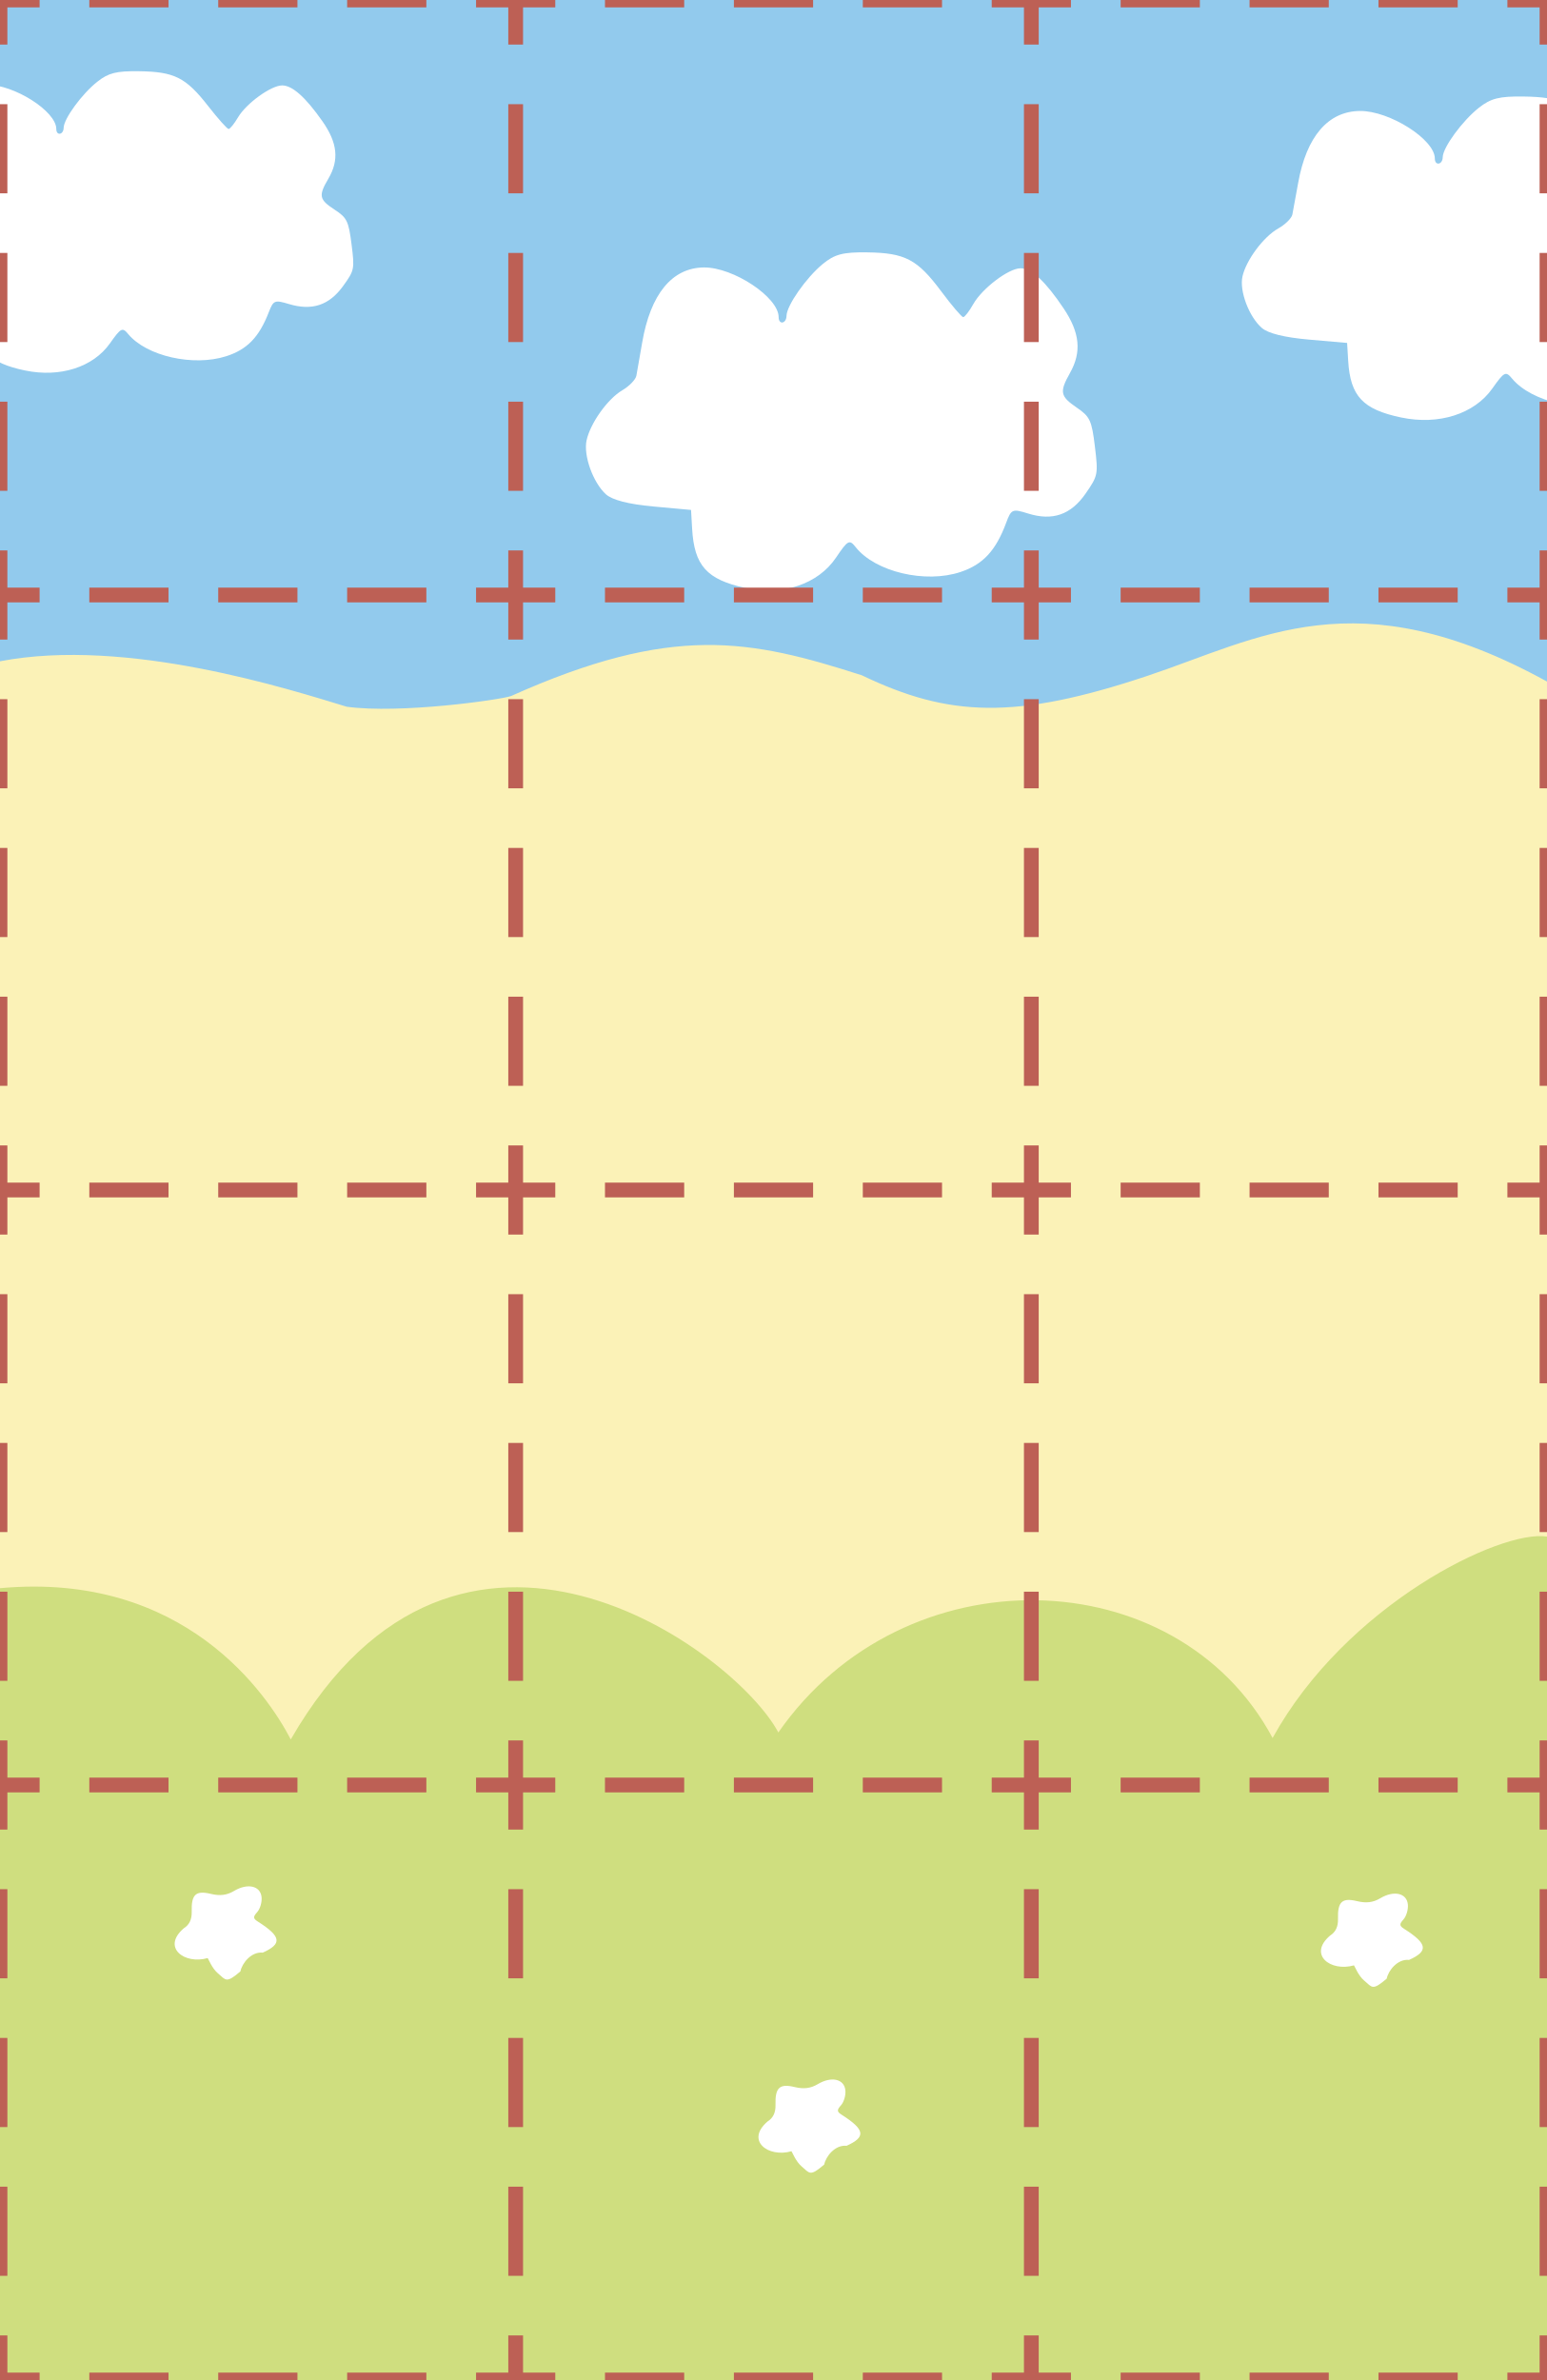
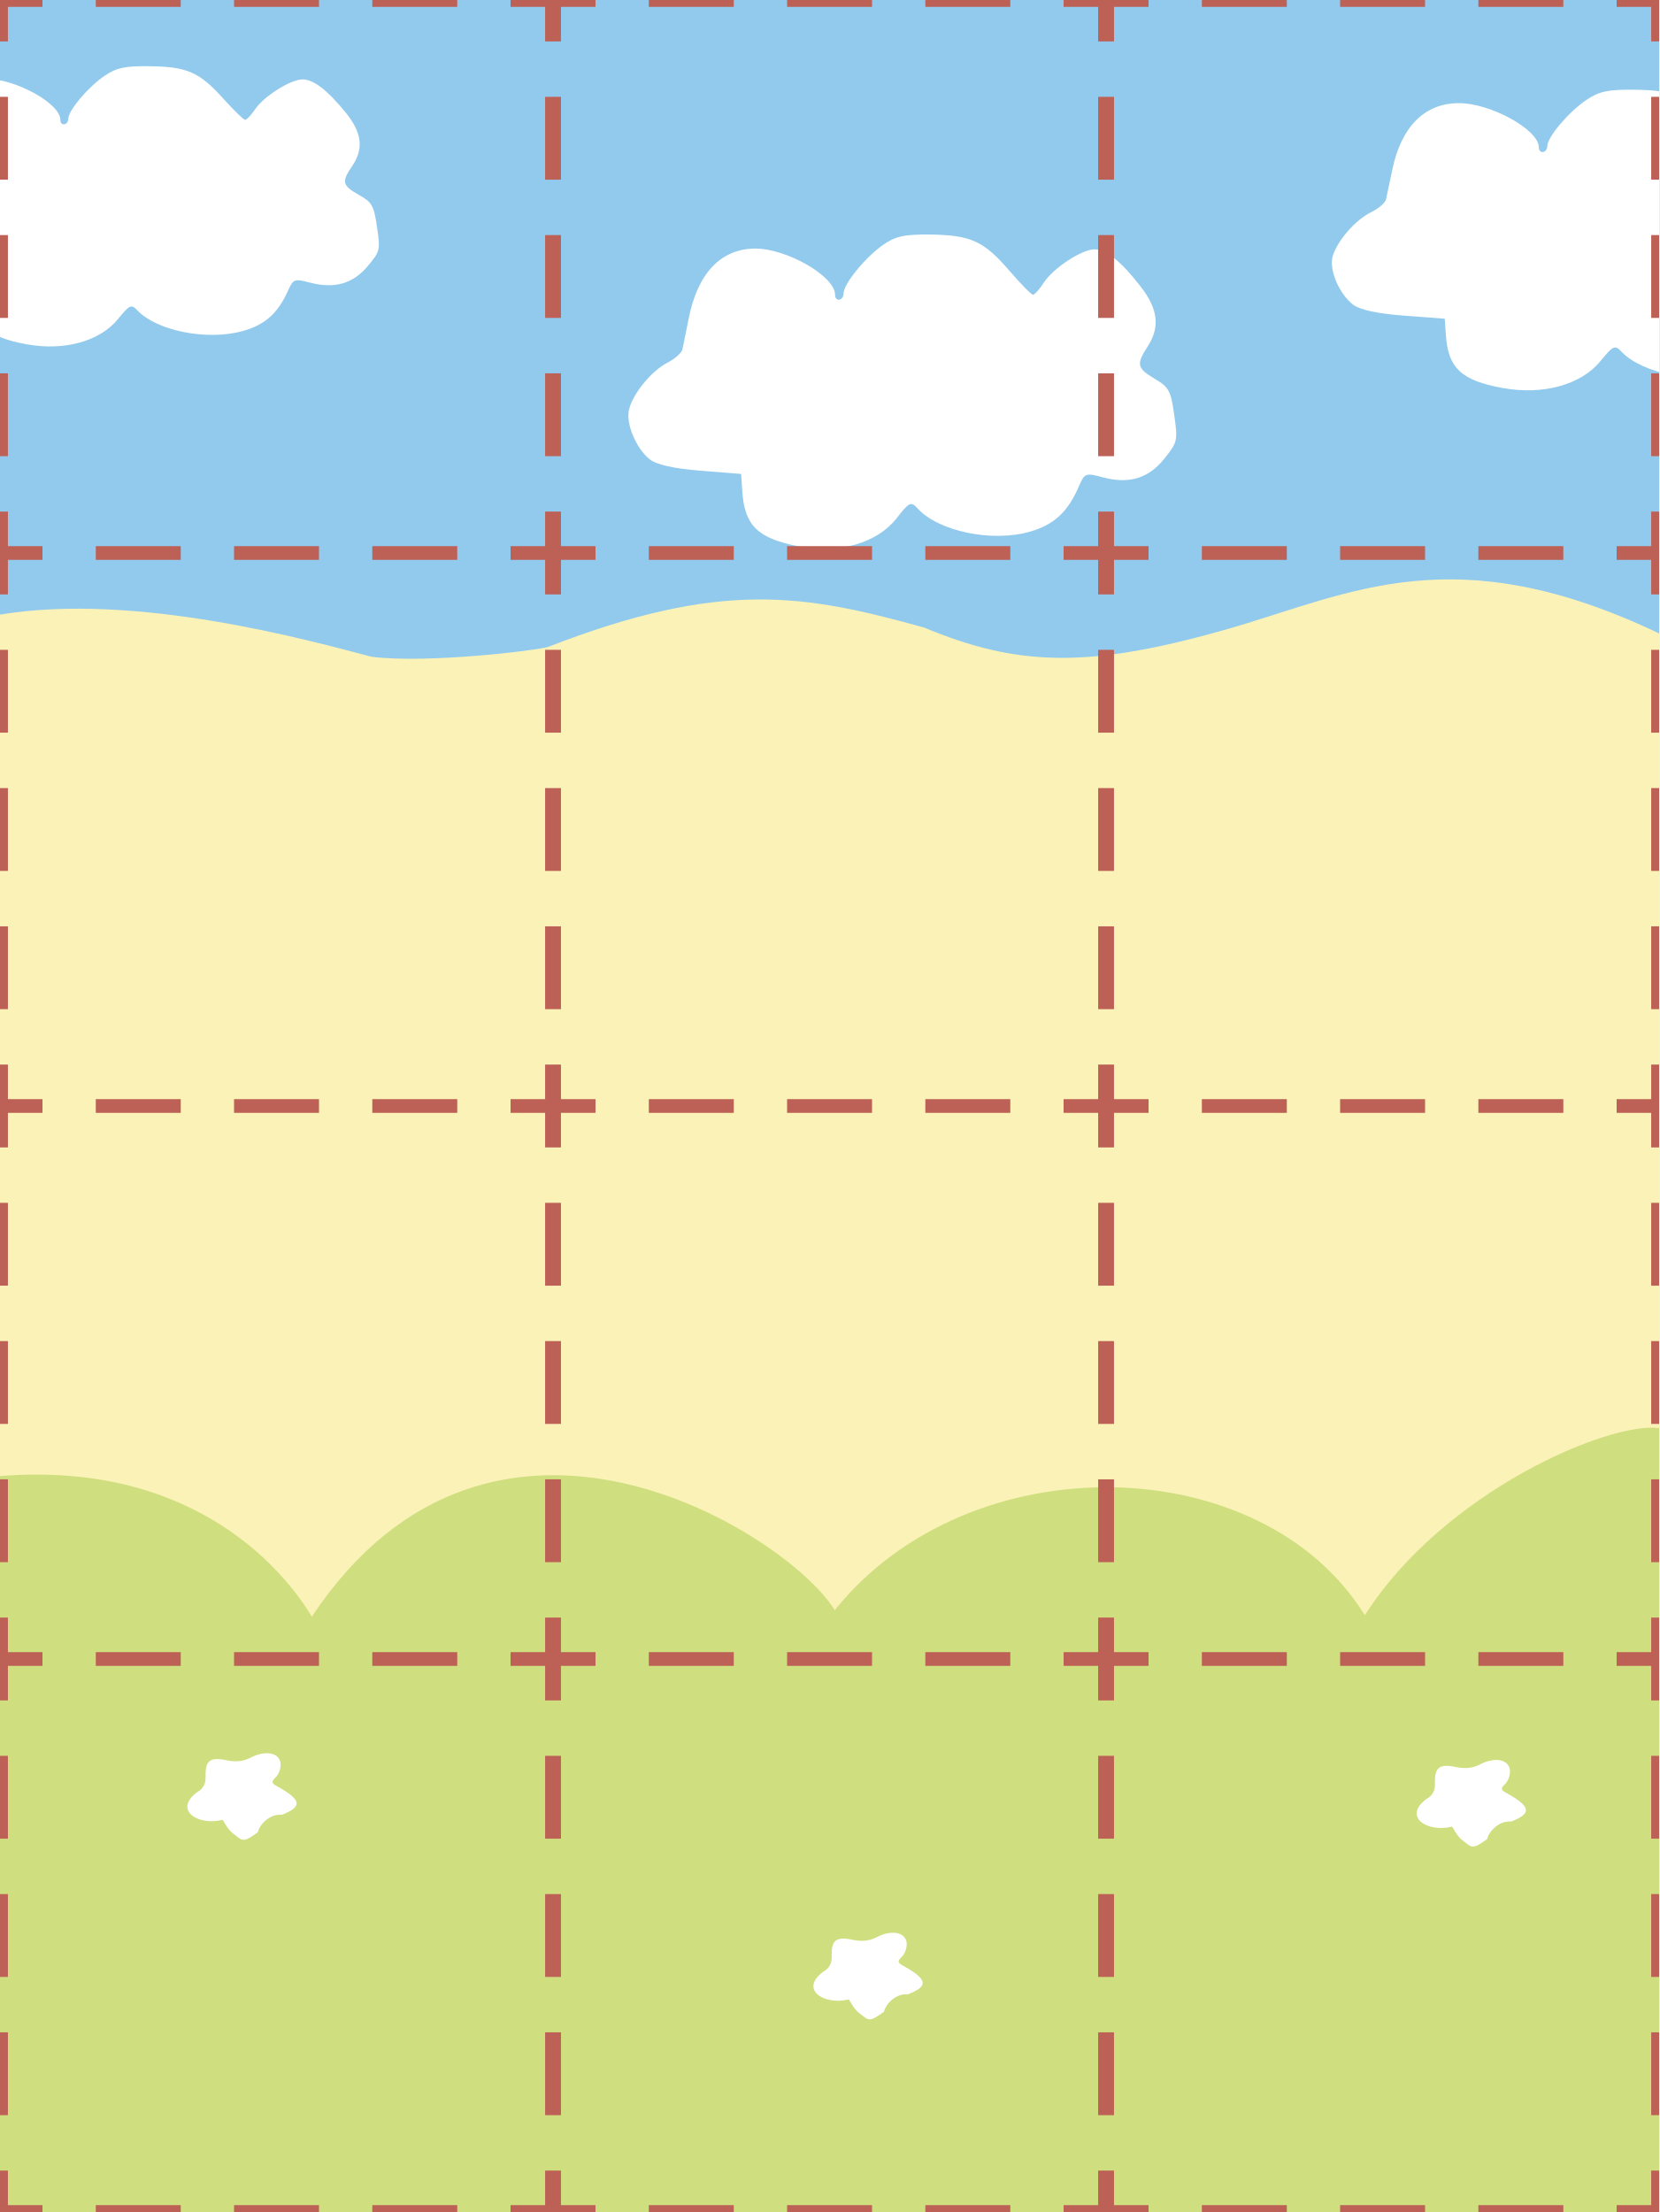
- <svg xmlns="http://www.w3.org/2000/svg" version="1.1" viewBox="0 0 156 240">
+ <svg xmlns="http://www.w3.org/2000/svg" version="1.1" viewBox="0 0 156 208">
  <defs>
    <clipPath id="clipPath35">
      <rect width="156" height="240" fill="none" />
    </clipPath>
    <clipPath id="clipPath36">
      <rect width="156" height="240" fill="none" />
    </clipPath>
    <clipPath id="clipPath37">
      <rect width="156" height="240" fill="none" />
    </clipPath>
    <clipPath id="clipPath38">
      <rect width="156" height="240" fill="none" />
    </clipPath>
  </defs>
-   <path d="m0 0h156v106.667h-156z" fill="#92caed" stroke-width="1.001" />
-   <path d="m0 66.684c12.817-2.468 29.334 2.875 34.963 4.582 5.355 0.738 15.442-0.691 16.562-1.073 16.317-7.313 24.088-5.721 35.382-2.098 8.776 4.216 15.453 4.503 28.726 0.084 11.347-3.778 21.109-10.056 40.366 0.548v117.273h-156z" fill="#fbf2b7" fill-rule="evenodd" stroke-width="1.001" />
-   <path d="m1.8e-6 160.153c18.631-1.716 27.002 10.788 29.32 15.251 16.994-29.482 44.845-8.864 49.169-0.7 12.679-18.244 40.186-17.495 49.84 0.555 7.396-13.415 22.983-21.055 27.671-20.308v85.05h-156z" fill="#cfde7f" fill-rule="evenodd" stroke-width="1.001" />
-   <g fill="#fff">
-     <g stroke-width=".391">
-       <path d="m21.964 198.982c-0.591-0.51-0.921-1.395-1.021-1.529-2.36 0.675-4.657-1.079-2.413-2.999 0.57-0.365 0.823-0.899 0.802-1.686-0.047-1.732 0.411-2.157 1.928-1.789 0.919 0.223 1.619 0.135 2.333-0.291 1.377-0.823 2.68-0.527 2.786 0.633 0.046 0.502-0.153 1.175-0.441 1.495-0.431 0.479-0.421 0.648 0.057 0.951 2.388 1.519 2.47 2.251 0.503 3.137-1.155-0.121-2.093 1.067-2.254 1.891-1.448 1.233-1.453 0.894-2.279 0.186z" />
-       <path d="m137.556 199.716c-0.591-0.51-0.921-1.395-1.021-1.529-2.36 0.675-4.657-1.079-2.413-2.999 0.57-0.365 0.823-0.899 0.802-1.686-0.047-1.732 0.411-2.157 1.928-1.789 0.919 0.223 1.619 0.135 2.333-0.291 1.377-0.823 2.68-0.527 2.786 0.633 0.046 0.502-0.153 1.175-0.441 1.495-0.431 0.479-0.421 0.648 0.057 0.951 2.388 1.519 2.47 2.251 0.503 3.137-1.155-0.121-2.093 1.067-2.254 1.891-1.448 1.233-1.453 0.894-2.279 0.186z" />
-       <path d="m80.834 218.461c-0.591-0.51-0.921-1.395-1.021-1.529-2.36 0.675-4.657-1.079-2.413-2.999 0.57-0.365 0.823-0.899 0.802-1.686-0.047-1.732 0.411-2.157 1.928-1.789 0.919 0.223 1.619 0.135 2.333-0.291 1.377-0.823 2.68-0.527 2.786 0.633 0.046 0.502-0.153 1.175-0.441 1.495-0.431 0.479-0.421 0.648 0.057 0.951 2.388 1.519 2.47 2.251 0.503 3.137-1.155-0.121-2.093 1.067-2.254 1.891-1.448 1.233-1.453 0.894-2.279 0.186z" />
+   <g transform="scale(1 0.8666667)">
+     <path d="m0 0h156v106.667h-156z" fill="#92caed" stroke-width="1.001" />
+     <path d="m0 66.684c12.817-2.468 29.334 2.875 34.963 4.582 5.355 0.738 15.442-0.691 16.562-1.073 16.317-7.313 24.088-5.721 35.382-2.098 8.776 4.216 15.453 4.503 28.726 0.084 11.347-3.778 21.109-10.056 40.366 0.548v117.273h-156z" fill="#fbf2b7" fill-rule="evenodd" stroke-width="1.001" />
+     <path d="m1.8e-6 160.153c18.631-1.716 27.002 10.788 29.32 15.251 16.994-29.482 44.845-8.864 49.169-0.7 12.679-18.244 40.186-17.495 49.84 0.555 7.396-13.415 22.983-21.055 27.671-20.308v85.05h-156z" fill="#cfde7f" fill-rule="evenodd" stroke-width="1.001" />
+     <g fill="#fff">
+       <g stroke-width=".391">
+         <path d="m21.964 198.982c-0.591-0.51-0.921-1.395-1.021-1.529-2.36 0.675-4.657-1.079-2.413-2.999 0.57-0.365 0.823-0.899 0.802-1.686-0.047-1.732 0.411-2.157 1.928-1.789 0.919 0.223 1.619 0.135 2.333-0.291 1.377-0.823 2.68-0.527 2.786 0.633 0.046 0.502-0.153 1.175-0.441 1.495-0.431 0.479-0.421 0.648 0.057 0.951 2.388 1.519 2.47 2.251 0.503 3.137-1.155-0.121-2.093 1.067-2.254 1.891-1.448 1.233-1.453 0.894-2.279 0.186z" />
+         <path d="m137.556 199.716c-0.591-0.51-0.921-1.395-1.021-1.529-2.36 0.675-4.657-1.079-2.413-2.999 0.57-0.365 0.823-0.899 0.802-1.686-0.047-1.732 0.411-2.157 1.928-1.789 0.919 0.223 1.619 0.135 2.333-0.291 1.377-0.823 2.68-0.527 2.786 0.633 0.046 0.502-0.153 1.175-0.441 1.495-0.431 0.479-0.421 0.648 0.057 0.951 2.388 1.519 2.47 2.251 0.503 3.137-1.155-0.121-2.093 1.067-2.254 1.891-1.448 1.233-1.453 0.894-2.279 0.186z" />
+         <path d="m80.834 218.461c-0.591-0.51-0.921-1.395-1.021-1.529-2.36 0.675-4.657-1.079-2.413-2.999 0.57-0.365 0.823-0.899 0.802-1.686-0.047-1.732 0.411-2.157 1.928-1.789 0.919 0.223 1.619 0.135 2.333-0.291 1.377-0.823 2.68-0.527 2.786 0.633 0.046 0.502-0.153 1.175-0.441 1.495-0.431 0.479-0.421 0.648 0.057 0.951 2.388 1.519 2.47 2.251 0.503 3.137-1.155-0.121-2.093 1.067-2.254 1.891-1.448 1.233-1.453 0.894-2.279 0.186z" />
+       </g>
+       <path d="m2.527 37.361c-3.628-0.76-4.796-2.008-4.996-5.338l-0.101-1.675-3.559-0.311c-2.33-0.204-3.871-0.584-4.465-1.104-1.208-1.057-2.119-3.486-1.813-4.838 0.35-1.547 1.981-3.733 3.366-4.512 0.657-0.369 1.251-0.955 1.322-1.303 0.07-0.348 0.317-1.689 0.548-2.98 0.78-4.365 2.815-6.734 5.807-6.761 2.778-0.025 7.041 2.679 7.041 4.468 0 0.717 0.73 0.597 0.742-0.122 0.016-0.921 1.85-3.426 3.406-4.652 1.121-0.883 1.909-1.081 4.194-1.05 3.566 0.047 4.721 0.628 6.965 3.504 0.996 1.276 1.927 2.32 2.069 2.32 0.142 0 0.569-0.526 0.947-1.169 0.834-1.415 3.34-3.228 4.457-3.224 1.026 0.004 2.348 1.181 4.05 3.606 1.532 2.183 1.712 3.919 0.602 5.804-1.011 1.716-0.933 2.097 0.64 3.123 1.238 0.808 1.404 1.148 1.7 3.483 0.32 2.516 0.295 2.634-0.872 4.242-1.389 1.913-3.118 2.485-5.425 1.792-1.464-0.439-1.577-0.393-2.052 0.829-0.975 2.512-2.177 3.752-4.293 4.43-3.313 1.061-8.036-0.008-9.878-2.234-0.589-0.711-0.731-0.638-1.851 0.947-1.69 2.393-5.037 3.459-8.551 2.723z" clip-path="url(#clipPath38)" stroke-width=".423" />
+       <path d="m75.145 59.286c-3.886-0.852-5.137-2.251-5.352-5.986l-0.108-1.878-3.812-0.349c-2.496-0.228-4.147-0.655-4.782-1.237-1.294-1.186-2.27-3.909-1.942-5.424 0.375-1.735 2.122-4.186 3.606-5.059 0.703-0.414 1.34-1.071 1.416-1.461 0.075-0.39 0.339-1.894 0.586-3.341 0.836-4.894 3.016-7.55 6.22-7.581 2.976-0.028 7.541 3.004 7.541 5.01 0 0.804 0.782 0.67 0.795-0.137 0.017-1.033 1.981-3.841 3.648-5.216 1.201-0.99 2.045-1.212 4.492-1.178 3.82 0.053 5.057 0.704 7.46 3.929 1.066 1.431 2.064 2.602 2.216 2.602 0.152 0 0.609-0.59 1.015-1.311 0.893-1.587 3.578-3.62 4.774-3.615 1.099 0.004 2.515 1.325 4.338 4.044 1.641 2.448 1.834 4.394 0.645 6.508-1.083 1.924-0.999 2.351 0.686 3.502 1.326 0.906 1.504 1.287 1.821 3.906 0.342 2.821 0.316 2.954-0.934 4.756-1.488 2.145-3.339 2.786-5.811 2.01-1.568-0.492-1.69-0.441-2.198 0.93-1.044 2.817-2.331 4.207-4.599 4.967-3.548 1.19-8.607-0.009-10.581-2.505-0.631-0.798-0.784-0.716-1.983 1.062-1.81 2.683-5.395 3.878-9.159 3.053z" stroke-width=".463" />
+       <path d="m141.311 42.104c-3.892-0.815-5.145-2.154-5.36-5.726l-0.108-1.797-3.817-0.333c-2.5-0.218-4.153-0.627-4.789-1.184-1.296-1.134-2.273-3.739-1.945-5.189 0.375-1.66 2.125-4.005 3.611-4.839 0.704-0.396 1.342-1.025 1.418-1.398 0.075-0.373 0.34-1.812 0.587-3.196 0.837-4.682 3.02-7.223 6.229-7.252 2.98-0.027 7.552 2.874 7.552 4.792 0 0.769 0.783 0.64 0.796-0.131 0.017-0.988 1.984-3.675 3.653-4.99 1.202-0.947 2.048-1.159 4.499-1.127 3.826 0.051 5.064 0.673 7.471 3.759 1.068 1.369 2.067 2.489 2.219 2.489s0.61-0.564 1.016-1.254c0.894-1.518 3.583-3.463 4.781-3.458 1.1 0.004 2.519 1.267 4.344 3.868 1.644 2.342 1.837 4.204 0.646 6.226-1.084 1.841-1.001 2.25 0.687 3.35 1.328 0.866 1.506 1.231 1.824 3.736 0.343 2.699 0.317 2.826-0.935 4.55-1.49 2.052-3.344 2.665-5.819 1.922-1.57-0.471-1.692-0.422-2.201 0.889-1.046 2.695-2.335 4.025-4.605 4.752-3.554 1.138-8.62-0.008-10.596-2.397-0.631-0.763-0.785-0.685-1.986 1.016-1.813 2.567-5.403 3.71-9.173 2.92z" clip-path="url(#clipPath37)" stroke-width=".453" />
    </g>
-     <path d="m2.527 37.361c-3.628-0.76-4.796-2.008-4.996-5.338l-0.101-1.675-3.559-0.311c-2.33-0.204-3.871-0.584-4.465-1.104-1.208-1.057-2.119-3.486-1.813-4.838 0.35-1.547 1.981-3.733 3.366-4.512 0.657-0.369 1.251-0.955 1.322-1.303 0.07-0.348 0.317-1.689 0.548-2.98 0.78-4.365 2.815-6.734 5.807-6.761 2.778-0.025 7.041 2.679 7.041 4.468 0 0.717 0.73 0.597 0.742-0.122 0.016-0.921 1.85-3.426 3.406-4.652 1.121-0.883 1.909-1.081 4.194-1.05 3.566 0.047 4.721 0.628 6.965 3.504 0.996 1.276 1.927 2.32 2.069 2.32 0.142 0 0.569-0.526 0.947-1.169 0.834-1.415 3.34-3.228 4.457-3.224 1.026 0.004 2.348 1.181 4.05 3.606 1.532 2.183 1.712 3.919 0.602 5.804-1.011 1.716-0.933 2.097 0.64 3.123 1.238 0.808 1.404 1.148 1.7 3.483 0.32 2.516 0.295 2.634-0.872 4.242-1.389 1.913-3.118 2.485-5.425 1.792-1.464-0.439-1.577-0.393-2.052 0.829-0.975 2.512-2.177 3.752-4.293 4.43-3.313 1.061-8.036-0.008-9.878-2.234-0.589-0.711-0.731-0.638-1.851 0.947-1.69 2.393-5.037 3.459-8.551 2.723z" clip-path="url(#clipPath38)" stroke-width=".423" />
-     <path d="m75.145 59.286c-3.886-0.852-5.137-2.251-5.352-5.986l-0.108-1.878-3.812-0.349c-2.496-0.228-4.147-0.655-4.782-1.237-1.294-1.186-2.27-3.909-1.942-5.424 0.375-1.735 2.122-4.186 3.606-5.059 0.703-0.414 1.34-1.071 1.416-1.461 0.075-0.39 0.339-1.894 0.586-3.341 0.836-4.894 3.016-7.55 6.22-7.581 2.976-0.028 7.541 3.004 7.541 5.01 0 0.804 0.782 0.67 0.795-0.137 0.017-1.033 1.981-3.841 3.648-5.216 1.201-0.99 2.045-1.212 4.492-1.178 3.82 0.053 5.057 0.704 7.46 3.929 1.066 1.431 2.064 2.602 2.216 2.602 0.152 0 0.609-0.59 1.015-1.311 0.893-1.587 3.578-3.62 4.774-3.615 1.099 0.004 2.515 1.325 4.338 4.044 1.641 2.448 1.834 4.394 0.645 6.508-1.083 1.924-0.999 2.351 0.686 3.502 1.326 0.906 1.504 1.287 1.821 3.906 0.342 2.821 0.316 2.954-0.934 4.756-1.488 2.145-3.339 2.786-5.811 2.01-1.568-0.492-1.69-0.441-2.198 0.93-1.044 2.817-2.331 4.207-4.599 4.967-3.548 1.19-8.607-0.009-10.581-2.505-0.631-0.798-0.784-0.716-1.983 1.062-1.81 2.683-5.395 3.878-9.159 3.053z" stroke-width=".463" />
-     <path d="m141.311 42.104c-3.892-0.815-5.145-2.154-5.36-5.726l-0.108-1.797-3.817-0.333c-2.5-0.218-4.153-0.627-4.789-1.184-1.296-1.134-2.273-3.739-1.945-5.189 0.375-1.66 2.125-4.005 3.611-4.839 0.704-0.396 1.342-1.025 1.418-1.398 0.075-0.373 0.34-1.812 0.587-3.196 0.837-4.682 3.02-7.223 6.229-7.252 2.98-0.027 7.552 2.874 7.552 4.792 0 0.769 0.783 0.64 0.796-0.131 0.017-0.988 1.984-3.675 3.653-4.99 1.202-0.947 2.048-1.159 4.499-1.127 3.826 0.051 5.064 0.673 7.471 3.759 1.068 1.369 2.067 2.489 2.219 2.489s0.61-0.564 1.016-1.254c0.894-1.518 3.583-3.463 4.781-3.458 1.1 0.004 2.519 1.267 4.344 3.868 1.644 2.342 1.837 4.204 0.646 6.226-1.084 1.841-1.001 2.25 0.687 3.35 1.328 0.866 1.506 1.231 1.824 3.736 0.343 2.699 0.317 2.826-0.935 4.55-1.49 2.052-3.344 2.665-5.819 1.922-1.57-0.471-1.692-0.422-2.201 0.889-1.046 2.695-2.335 4.025-4.605 4.752-3.554 1.138-8.62-0.008-10.596-2.397-0.631-0.763-0.785-0.685-1.986 1.016-1.813 2.567-5.403 3.71-9.173 2.92z" clip-path="url(#clipPath37)" stroke-width=".453" />
+     <path d="m159.25 240h-162.5m0-60h162.5m0-60h-162.5m0-60h162.5m-162.5-60h162.5" clip-path="url(#clipPath36)" fill="none" stroke="#bd6055" stroke-dasharray="6.5, 6.5" stroke-linecap="square" stroke-width="1.488" />
+     <path d="m0-3.75v247.5m156 0v-247.5m-52 0v247.5m-52-247.5v247.5" clip-path="url(#clipPath35)" fill="none" stroke="#bd6055" stroke-dasharray="7.5, 7.5" stroke-linecap="square" stroke-width="1.488" />
  </g>
-   <path d="m159.25 240h-162.5m0-60h162.5m0-60h-162.5m0-60h162.5m-162.5-60h162.5" clip-path="url(#clipPath36)" fill="none" stroke="#bd6055" stroke-dasharray="6.5, 6.5" stroke-linecap="square" stroke-width="1.488" />
-   <path d="m0-3.75v247.5m156 0v-247.5m-52 0v247.5m-52-247.5v247.5" clip-path="url(#clipPath35)" fill="none" stroke="#bd6055" stroke-dasharray="7.5, 7.5" stroke-linecap="square" stroke-width="1.488" />
</svg>
